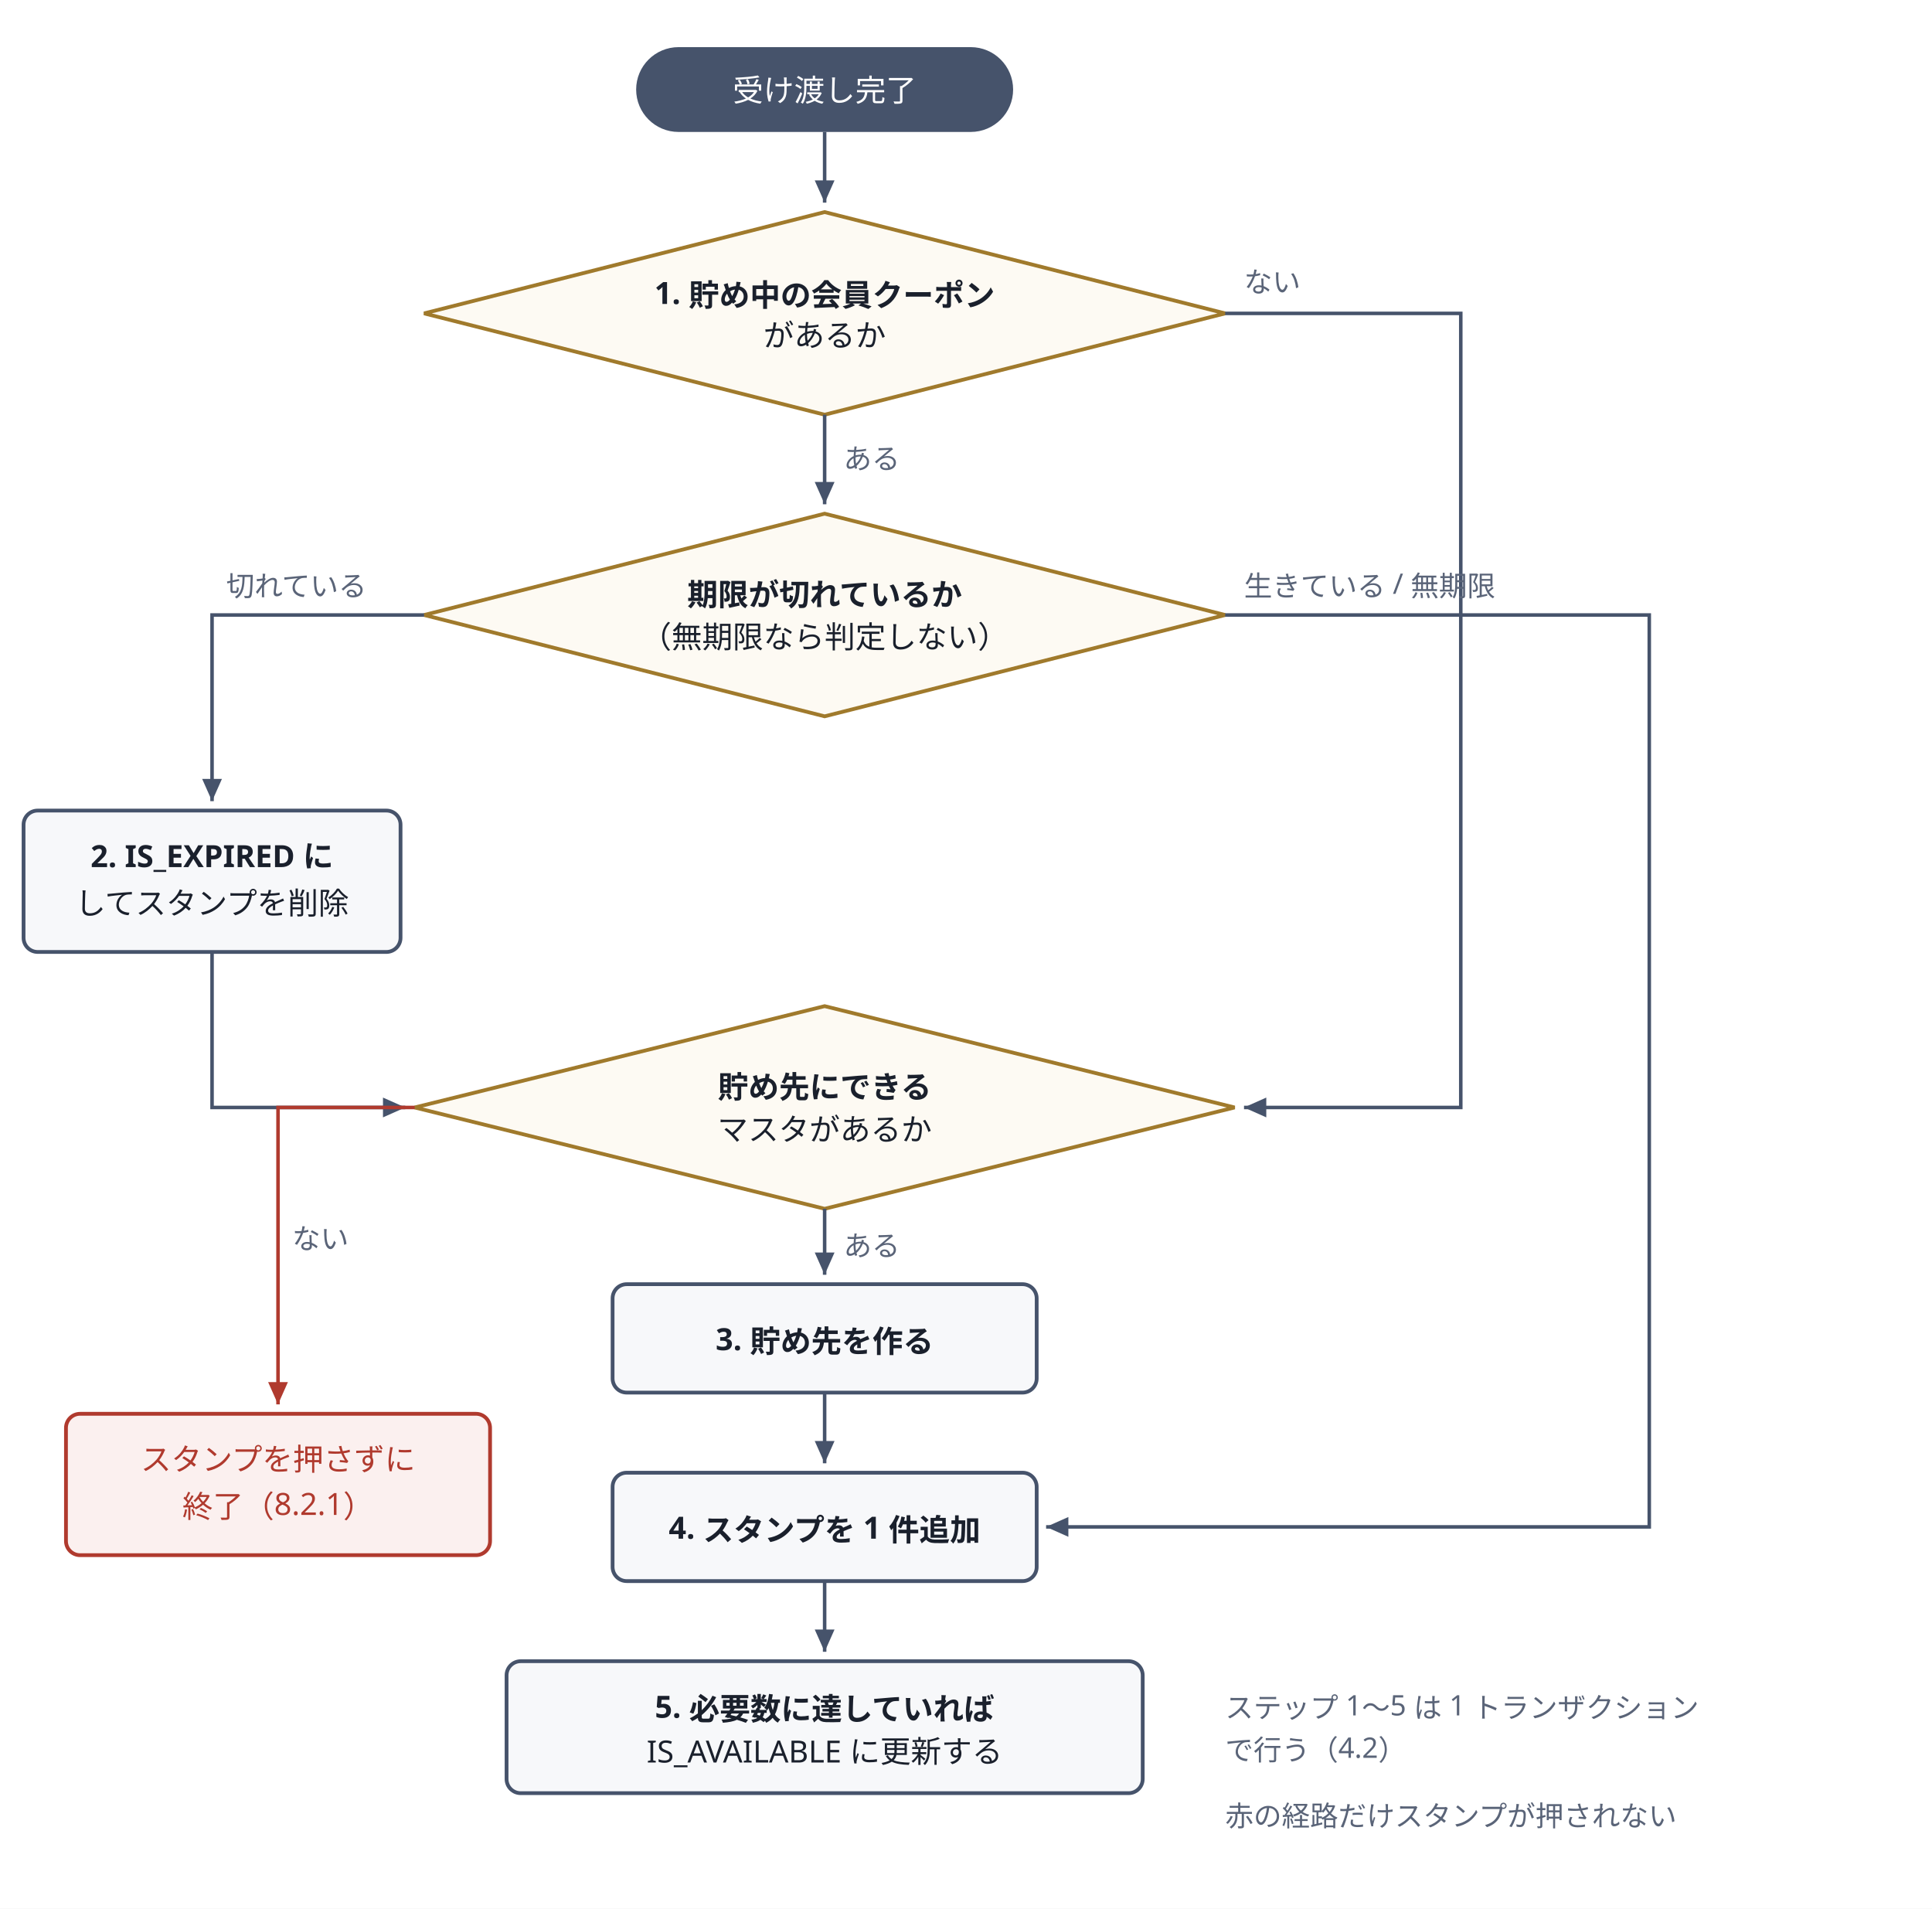
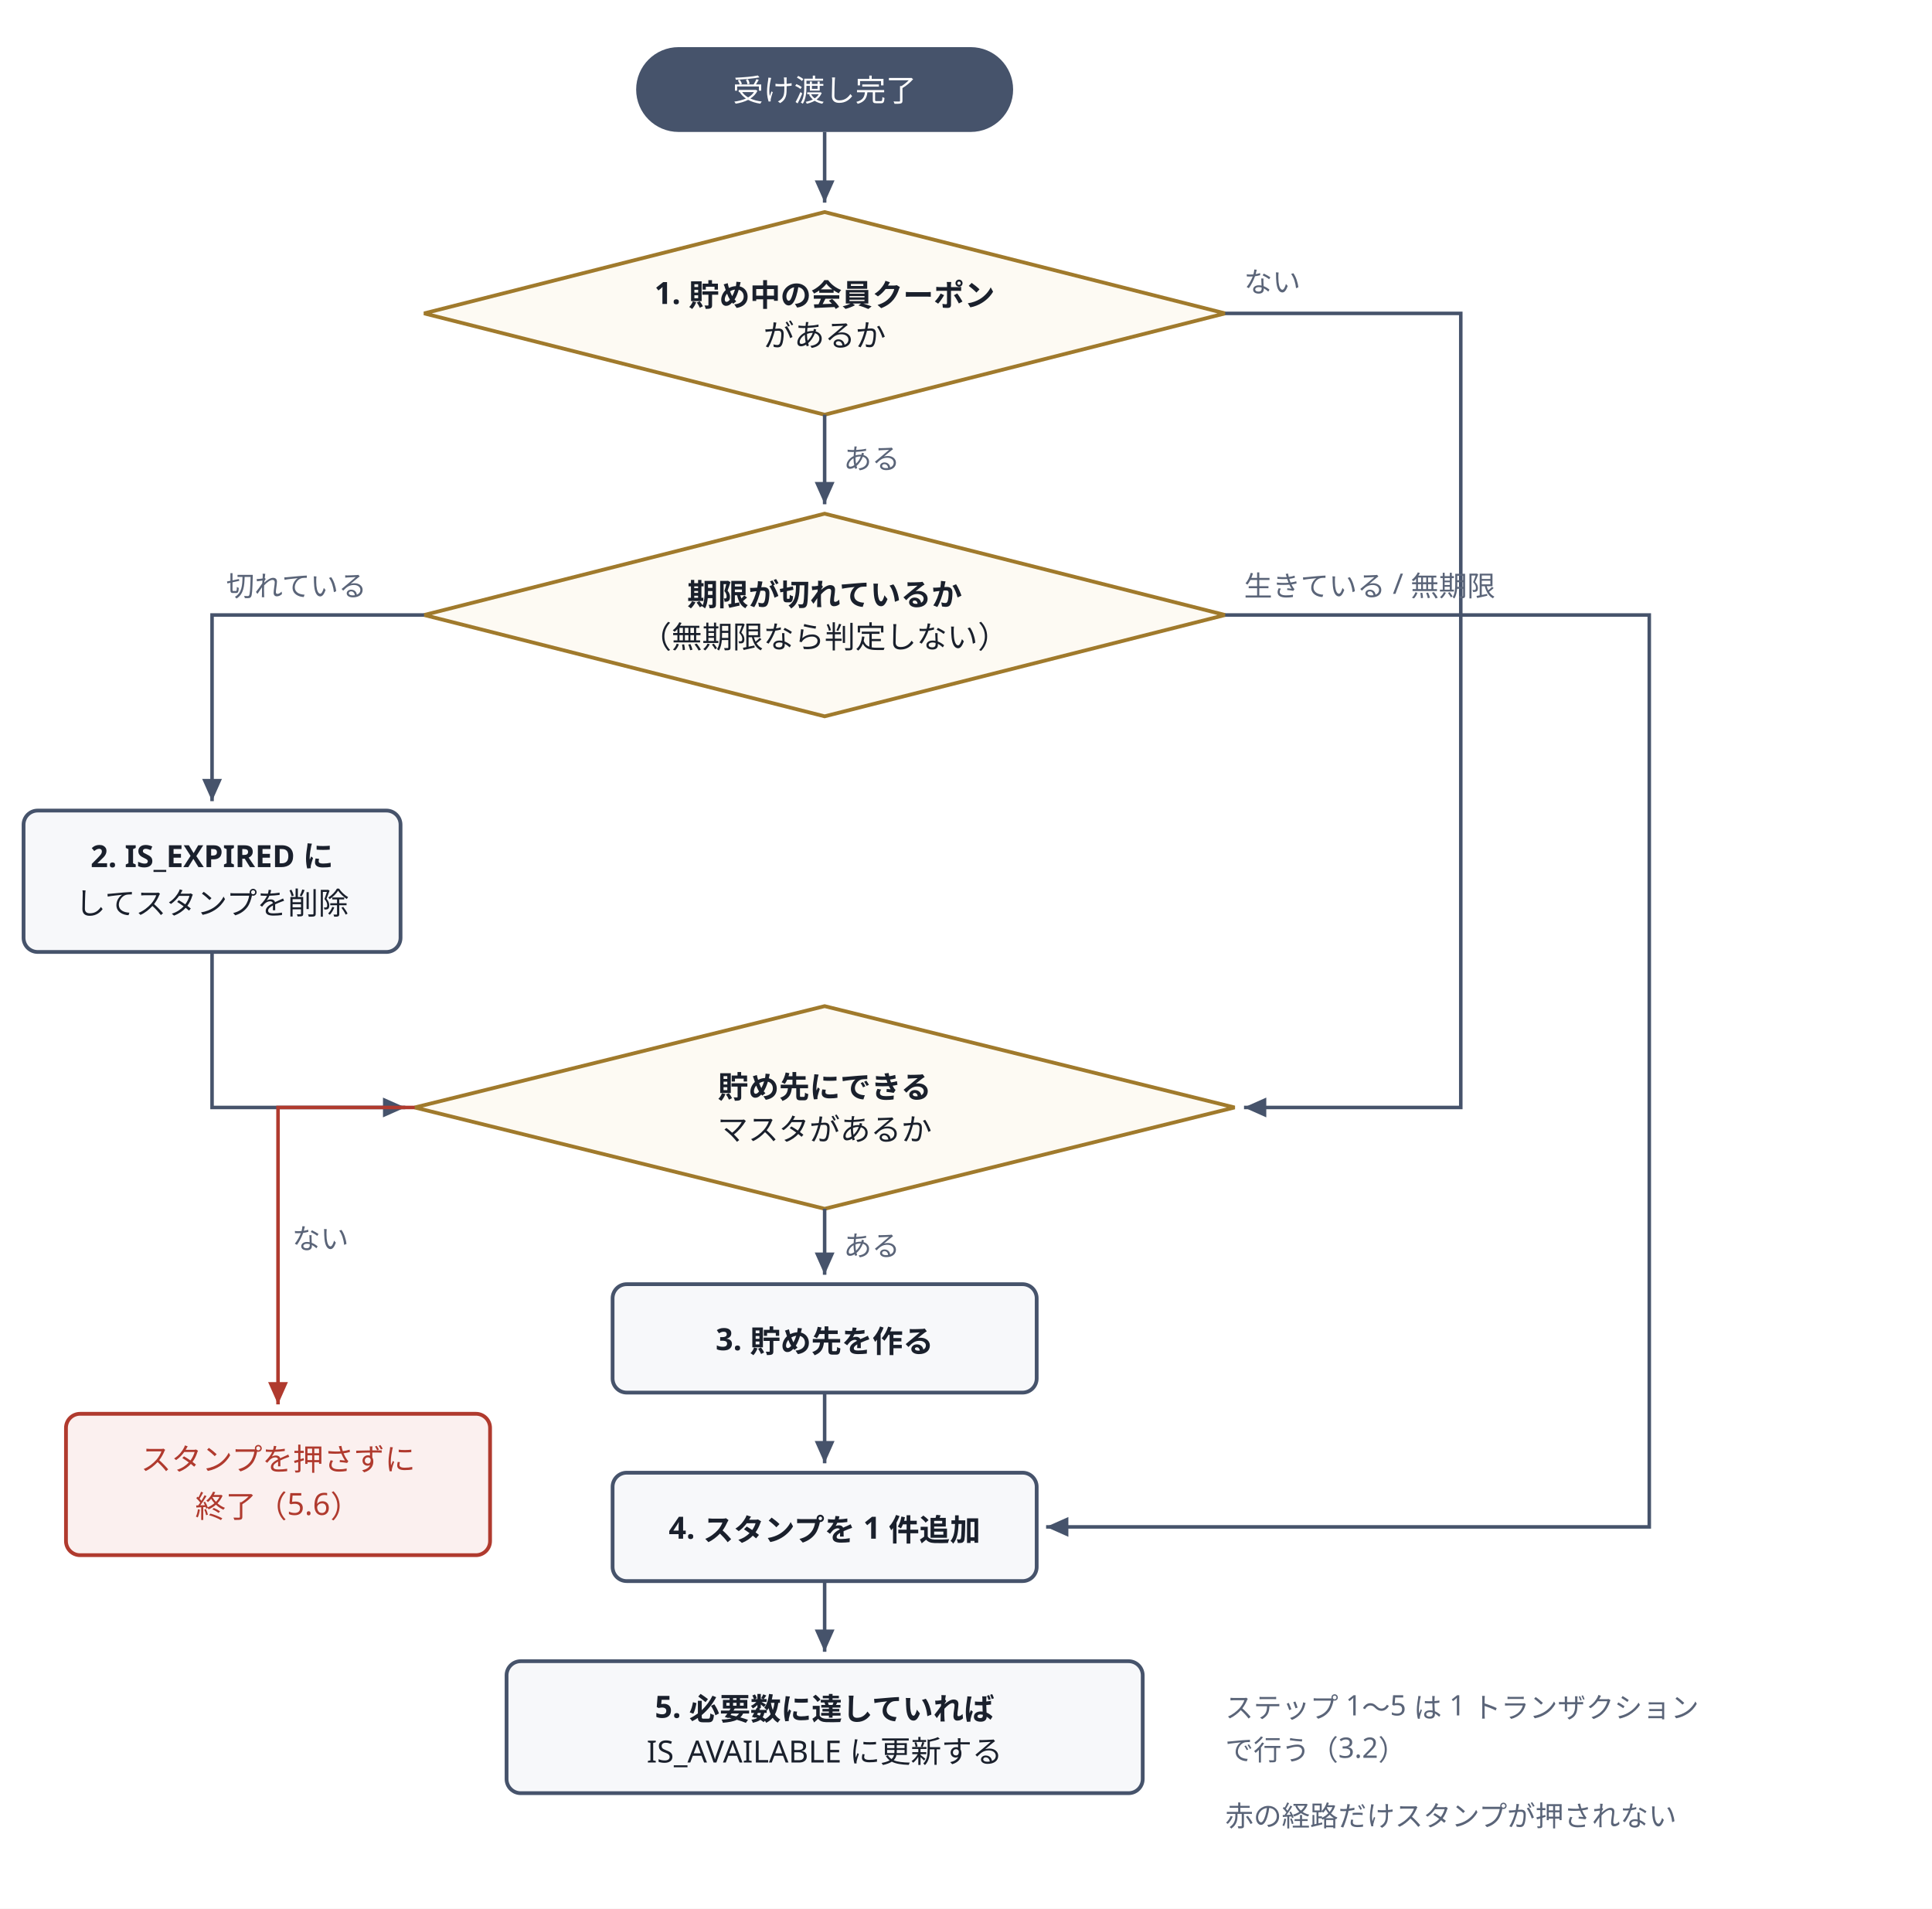
<svg xmlns="http://www.w3.org/2000/svg" viewBox="0 0 820 810" width="820" height="810" font-family="Hiragino Kaku Gothic ProN, Yu Gothic, Meiryo, sans-serif">
  <style>
    .proc  { fill: #f7f8fa; stroke: #46536b; stroke-width: 1.6; }
    .cond  { fill: #fdfaf3; stroke: #a07a2c; stroke-width: 1.6; }
    .ng    { fill: #fbf0ef; stroke: #b03a2e; stroke-width: 1.6; }
    .t     { font-size: 13px; fill: #1a202c; }
    .tb    { font-size: 13px; font-weight: bold; fill: #1a202c; }
    .tw    { font-size: 13px; fill: #ffffff; }
    .tng   { font-size: 13px; fill: #b03a2e; }
    .edge  { stroke: #46536b; stroke-width: 1.5; fill: none; }
    .edgeR { stroke: #b03a2e; stroke-width: 1.5; fill: none; }
    .lbl   { font-size: 12px; fill: #5a6478; }
  </style>
  <rect x="0" y="0" width="820" height="810" fill="#ffffff" />
  <defs>
    <marker id="fa" viewBox="0 0 10 10" refX="9" refY="5" markerWidth="7" markerHeight="7" orient="auto-start-reverse">
      <path d="M0,1 L9,5 L0,9 z" fill="#46536b" />
    </marker>
    <marker id="fr" viewBox="0 0 10 10" refX="9" refY="5" markerWidth="7" markerHeight="7" orient="auto-start-reverse">
      <path d="M0,1 L9,5 L0,9 z" fill="#b03a2e" />
    </marker>
  </defs>
  <rect fill="#46536b" x="270" y="20" width="160" height="36" rx="18" />
  <text class="tw" x="350" y="43" text-anchor="middle">受け渡し完了</text>
  <path class="edge" d="M350,56 L350,86" marker-end="url(#fa)" />
  <path class="cond" d="M350,90 L520,133 L350,176 L180,133 z" />
  <text class="tb" x="350" y="129" text-anchor="middle">1. 貯め中の会員クーポン</text>
  <text class="t" x="350" y="147" text-anchor="middle">があるか</text>
  <path class="edge" d="M350,176 L350,214" marker-end="url(#fa)" />
  <text class="lbl" x="358" y="199">ある</text>
  <path class="cond" d="M350,218 L520,261 L350,304 L180,261 z" />
  <text class="tb" x="350" y="257" text-anchor="middle">期限が切れているか</text>
  <text class="t" x="350" y="275" text-anchor="middle">（無期限なら判定しない）</text>
  <path class="edge" d="M180,261 L90,261 L90,340" marker-end="url(#fa)" />
  <text class="lbl" x="96" y="253">切れている</text>
  <rect class="proc" x="10" y="344" width="160" height="60" rx="6" />
  <text class="tb" x="90" y="368" text-anchor="middle">2. IS_EXPIRED に</text>
  <text class="t" x="90" y="388" text-anchor="middle">してスタンプを削除</text>
  <path class="edge" d="M90,404 L90,470 L172,470" marker-end="url(#fa)" />
  <path class="edge" d="M520,133 L620,133 L620,470 L528,470" marker-end="url(#fa)" />
  <text class="lbl" x="528" y="124">ない</text>
  <path class="cond" d="M350,427 L524,470 L350,513 L176,470 z" />
  <text class="tb" x="350" y="466" text-anchor="middle">貯め先にできる</text>
  <text class="t" x="350" y="484" text-anchor="middle">マスタがあるか</text>
  <path class="edgeR" d="M176,470 L118,470 L118,596" marker-end="url(#fr)" />
  <text class="lbl" x="124" y="530" fill="#b03a2e">ない</text>
  <rect class="ng" x="28" y="600" width="180" height="60" rx="6" />
  <text class="tng" x="118" y="624" text-anchor="middle">スタンプを押さずに</text>
-   <text class="tng" x="118" y="644" text-anchor="middle">終了（8.2.1）</text>
+   <text class="tng" x="118" y="644" text-anchor="middle">終了（5.6）</text>
  <path class="edge" d="M350,513 L350,541" marker-end="url(#fa)" />
  <text class="lbl" x="358" y="533">ある</text>
  <rect class="proc" x="260" y="545" width="180" height="46" rx="6" />
  <text class="tb" x="350" y="573" text-anchor="middle">3. 貯め先を作る</text>
  <path class="edge" d="M350,591 L350,621" marker-end="url(#fa)" />
  <rect class="proc" x="260" y="625" width="180" height="46" rx="6" />
  <text class="tb" x="350" y="653" text-anchor="middle">4. スタンプを 1 件追加</text>
  <path class="edge" d="M520,261 L700,261 L700,648 L444,648" marker-end="url(#fa)" />
  <text class="lbl" x="528" y="253">生きている / 無期限</text>
  <path class="edge" d="M350,671 L350,701" marker-end="url(#fa)" />
  <rect class="proc" x="215" y="705" width="270" height="56" rx="6" />
  <text class="tb" x="350" y="729" text-anchor="middle">5. 必要数に達していれば</text>
  <text class="t" x="350" y="748" text-anchor="middle">IS_AVAILABLE に更新する</text>
  <text class="lbl" x="520" y="729">ステップ 1〜5 は 1 トランザクション</text>
-   <text class="lbl" x="520" y="747">で行う（4.2）</text>
+   <text class="lbl" x="520" y="747">で行う（3.2）</text>
  <text class="lbl" x="520" y="775" fill="#b03a2e">赤の経路だけスタンプが押されない</text>
</svg>
